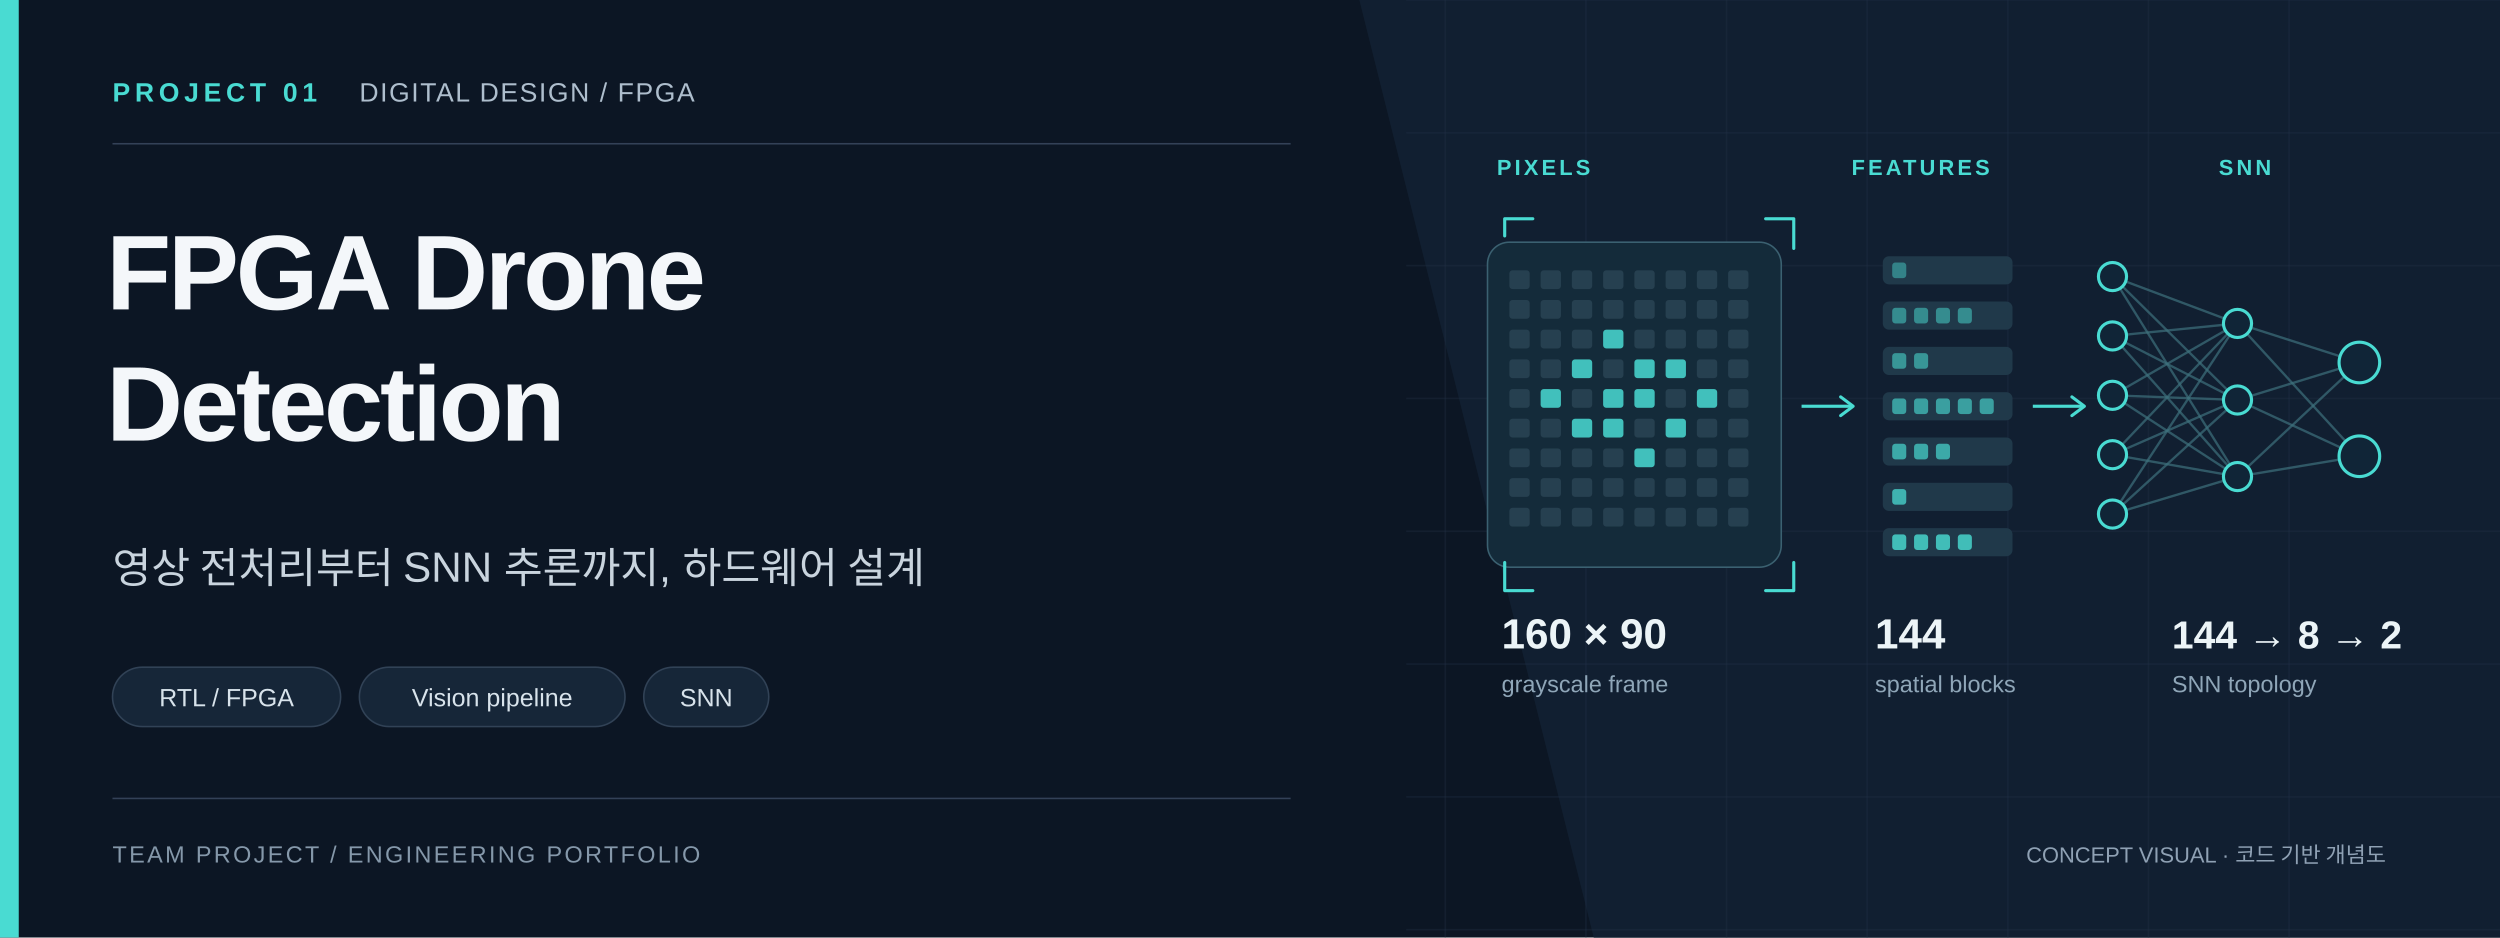
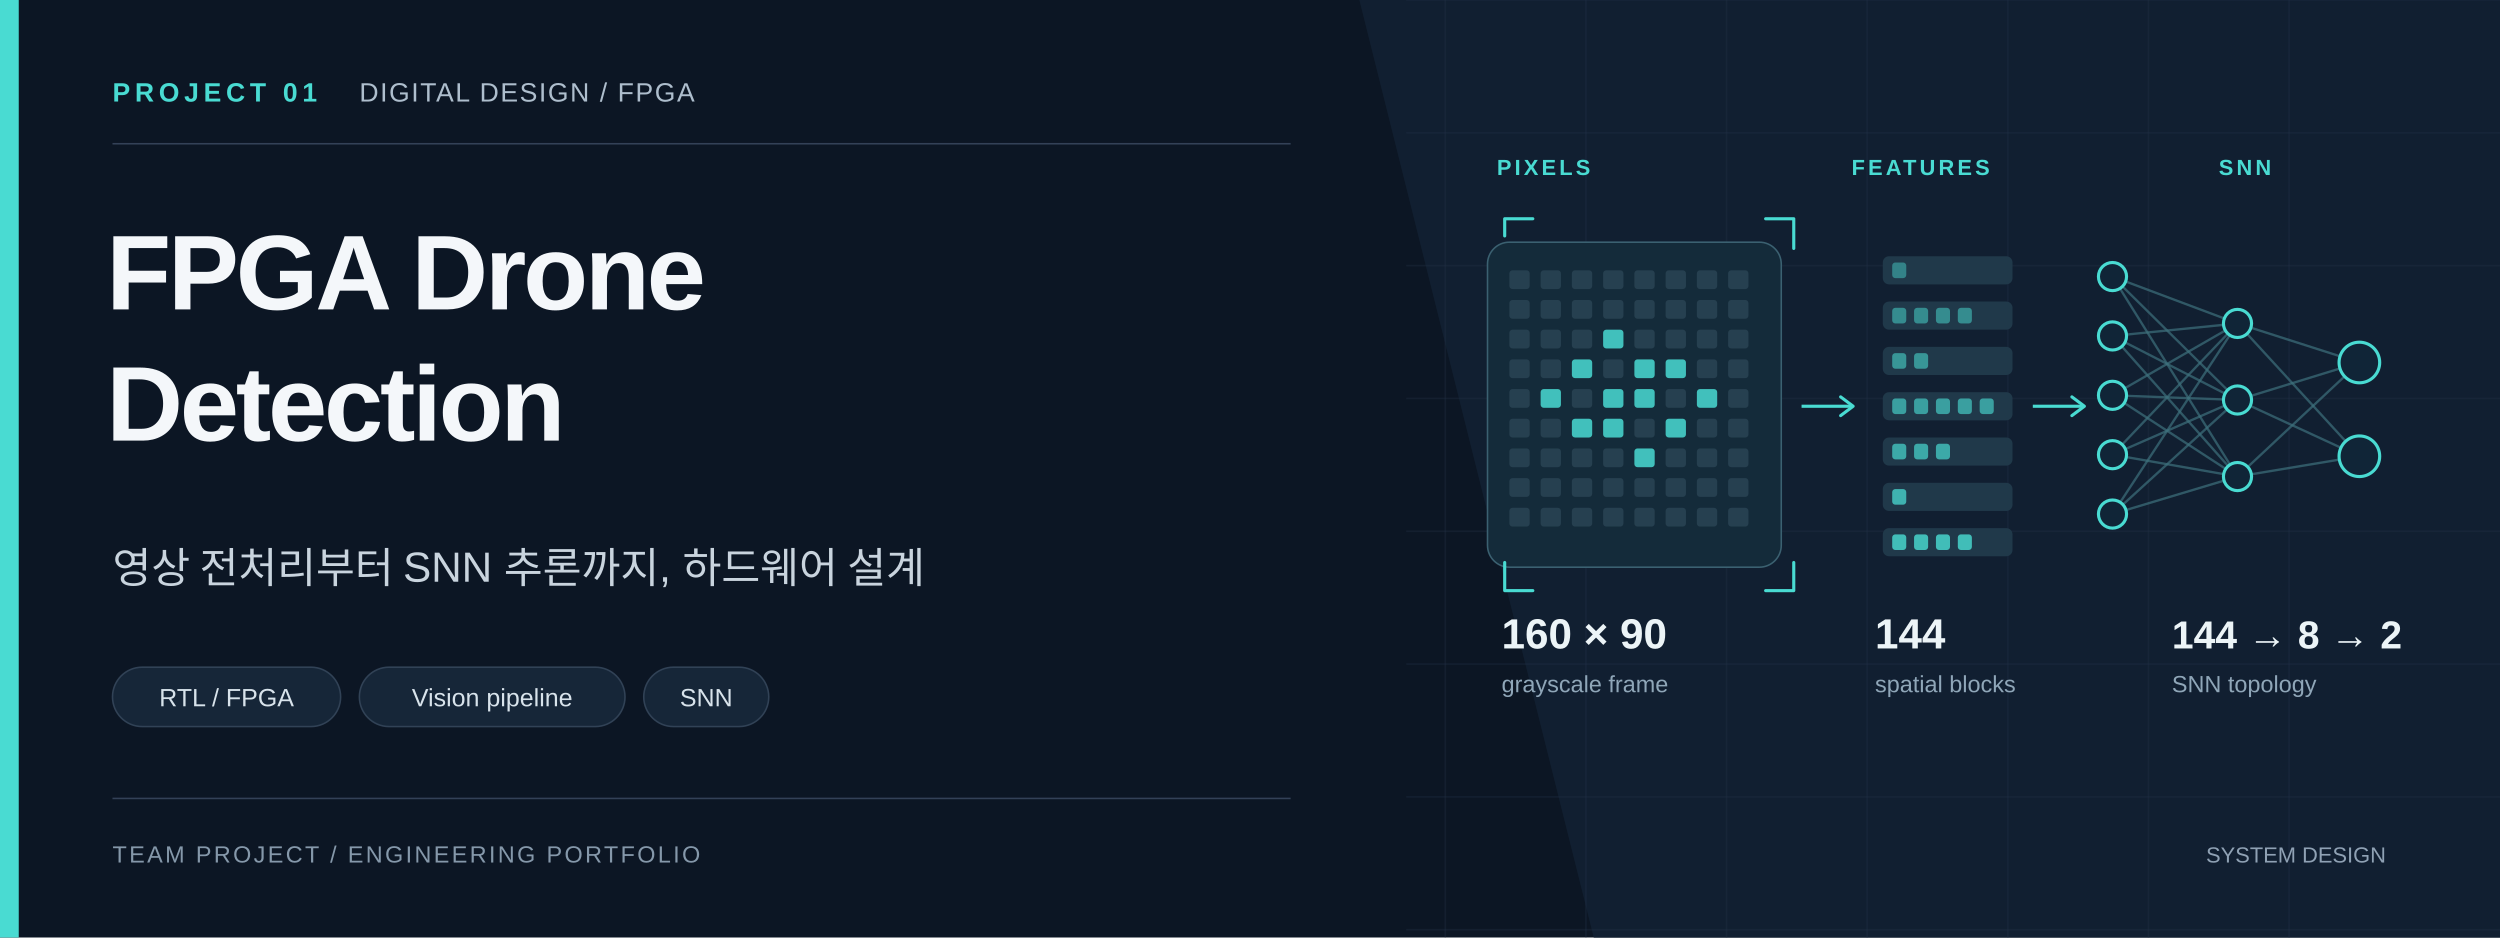
<svg xmlns="http://www.w3.org/2000/svg" width="1600" height="600" viewBox="0 0 1600 600" role="img" aria-labelledby="title desc">
  <rect x="0" y="0" width="1600" height="600" rx="0" fill="#0C1624" opacity="1" />
  <rect x="0" y="0" width="12" height="600" rx="0" fill="#49DBD2" opacity="1" />
  <path d="M 870 0 L 1600 0 L 1600 600 L 1020 600 Z" fill="#111F31" stroke="#152235" stroke-width="0" stroke-linecap="round" stroke-linejoin="round" opacity="1" />
  <line x1="925" y1="0" x2="925" y2="600" stroke="#213046" stroke-width="1" opacity="0.35" />
  <line x1="1015" y1="0" x2="1015" y2="600" stroke="#213046" stroke-width="1" opacity="0.35" />
  <line x1="1105" y1="0" x2="1105" y2="600" stroke="#213046" stroke-width="1" opacity="0.35" />
  <line x1="1195" y1="0" x2="1195" y2="600" stroke="#213046" stroke-width="1" opacity="0.35" />
  <line x1="1285" y1="0" x2="1285" y2="600" stroke="#213046" stroke-width="1" opacity="0.35" />
  <line x1="1375" y1="0" x2="1375" y2="600" stroke="#213046" stroke-width="1" opacity="0.35" />
  <line x1="1465" y1="0" x2="1465" y2="600" stroke="#213046" stroke-width="1" opacity="0.35" />
  <line x1="900" y1="0" x2="1600" y2="0" stroke="#213046" stroke-width="1" opacity="0.35" />
  <line x1="900" y1="85" x2="1600" y2="85" stroke="#213046" stroke-width="1" opacity="0.35" />
  <line x1="900" y1="170" x2="1600" y2="170" stroke="#213046" stroke-width="1" opacity="0.35" />
  <line x1="900" y1="255" x2="1600" y2="255" stroke="#213046" stroke-width="1" opacity="0.35" />
  <line x1="900" y1="340" x2="1600" y2="340" stroke="#213046" stroke-width="1" opacity="0.35" />
  <line x1="900" y1="425" x2="1600" y2="425" stroke="#213046" stroke-width="1" opacity="0.35" />
  <line x1="900" y1="510" x2="1600" y2="510" stroke="#213046" stroke-width="1" opacity="0.35" />
  <line x1="900" y1="595" x2="1600" y2="595" stroke="#213046" stroke-width="1" opacity="0.35" />
  <text x="72" y="65" font-family="'Malgun Gothic','Segoe UI',Arial,sans-serif" font-size="17" fill="#49DBD2" font-weight="700" letter-spacing="3" text-anchor="start">PROJECT 01</text>
  <text x="230" y="65" font-family="'Malgun Gothic','Segoe UI',Arial,sans-serif" font-size="17" fill="#AEBECD" font-weight="500" letter-spacing="1" text-anchor="start">DIGITAL DESIGN / FPGA</text>
  <line x1="72" y1="92" x2="826" y2="92" stroke="#334157" stroke-width="1" opacity="1" />
  <text x="68" y="198" font-family="'Malgun Gothic','Segoe UI',Arial,sans-serif" font-size="68" fill="#F4F7FA" font-weight="700" letter-spacing="-2" text-anchor="start">FPGA Drone</text>
  <text x="68" y="282" font-family="'Malgun Gothic','Segoe UI',Arial,sans-serif" font-size="68" fill="#F4F7FA" font-weight="700" letter-spacing="-2" text-anchor="start">Detection</text>
  <text x="72" y="373" font-family="'Malgun Gothic','Segoe UI',Arial,sans-serif" font-size="27" fill="#C9D4DE" font-weight="400" letter-spacing="0" text-anchor="start">영상 전처리부터 SNN 추론까지, 하드웨어 설계</text>
  <rect x="72" y="427" width="146" height="38" rx="19" fill="#162638" opacity="1" stroke="#314256" stroke-width="1" />
  <text x="145.0" y="452" font-family="'Malgun Gothic','Segoe UI',Arial,sans-serif" font-size="16" fill="#D8E3EB" font-weight="500" letter-spacing="0" text-anchor="middle">RTL / FPGA</text>
  <rect x="230" y="427" width="170" height="38" rx="19" fill="#162638" opacity="1" stroke="#314256" stroke-width="1" />
  <text x="315.0" y="452" font-family="'Malgun Gothic','Segoe UI',Arial,sans-serif" font-size="16" fill="#D8E3EB" font-weight="500" letter-spacing="0" text-anchor="middle">Vision pipeline</text>
  <rect x="412" y="427" width="80" height="38" rx="19" fill="#162638" opacity="1" stroke="#314256" stroke-width="1" />
  <text x="452.0" y="452" font-family="'Malgun Gothic','Segoe UI',Arial,sans-serif" font-size="16" fill="#D8E3EB" font-weight="500" letter-spacing="0" text-anchor="middle">SNN</text>
  <line x1="72" y1="511" x2="826" y2="511" stroke="#334157" stroke-width="1" opacity="1" />
  <text x="72" y="552" font-family="'Malgun Gothic','Segoe UI',Arial,sans-serif" font-size="15" fill="#8598AA" font-weight="500" letter-spacing="1.5" text-anchor="start">TEAM PROJECT  /  ENGINEERING PORTFOLIO</text>
-   <text x="1527" y="552" font-family="'Malgun Gothic','Segoe UI',Arial,sans-serif" font-size="14" fill="#8FA1B4" font-weight="400" letter-spacing="0" text-anchor="end">CONCEPT VISUAL · 코드 기반 개념도</text>
+   <text x="1527" y="552" font-family="'Malgun Gothic','Segoe UI',Arial,sans-serif" font-size="14" fill="#8FA1B4" font-weight="400" letter-spacing="0" text-anchor="end">SYSTEM DESIGN</text>
  <text x="958" y="112" font-family="'Malgun Gothic','Segoe UI',Arial,sans-serif" font-size="14" fill="#49DBD2" font-weight="700" letter-spacing="2" text-anchor="start">PIXELS</text>
  <text x="1185" y="112" font-family="'Malgun Gothic','Segoe UI',Arial,sans-serif" font-size="14" fill="#49DBD2" font-weight="700" letter-spacing="2" text-anchor="start">FEATURES</text>
  <text x="1420" y="112" font-family="'Malgun Gothic','Segoe UI',Arial,sans-serif" font-size="14" fill="#49DBD2" font-weight="700" letter-spacing="2" text-anchor="start">SNN</text>
  <rect x="952" y="155" width="188" height="208" rx="14" fill="#142B3A" opacity="1" stroke="#3B6171" stroke-width="1" />
  <rect x="966" y="173" width="13" height="12" rx="2" fill="#2B4555" opacity="0.8" />
  <rect x="986" y="173" width="13" height="12" rx="2" fill="#2B4555" opacity="0.8" />
  <rect x="1006" y="173" width="13" height="12" rx="2" fill="#2B4555" opacity="0.8" />
  <rect x="1026" y="173" width="13" height="12" rx="2" fill="#2B4555" opacity="0.8" />
  <rect x="1046" y="173" width="13" height="12" rx="2" fill="#2B4555" opacity="0.8" />
  <rect x="1066" y="173" width="13" height="12" rx="2" fill="#2B4555" opacity="0.8" />
  <rect x="1086" y="173" width="13" height="12" rx="2" fill="#2B4555" opacity="0.8" />
  <rect x="1106" y="173" width="13" height="12" rx="2" fill="#2B4555" opacity="0.8" />
  <rect x="966" y="192" width="13" height="12" rx="2" fill="#2B4555" opacity="0.8" />
  <rect x="986" y="192" width="13" height="12" rx="2" fill="#2B4555" opacity="0.8" />
  <rect x="1006" y="192" width="13" height="12" rx="2" fill="#2B4555" opacity="0.8" />
  <rect x="1026" y="192" width="13" height="12" rx="2" fill="#2B4555" opacity="0.8" />
  <rect x="1046" y="192" width="13" height="12" rx="2" fill="#2B4555" opacity="0.8" />
  <rect x="1066" y="192" width="13" height="12" rx="2" fill="#2B4555" opacity="0.8" />
  <rect x="1086" y="192" width="13" height="12" rx="2" fill="#2B4555" opacity="0.8" />
  <rect x="1106" y="192" width="13" height="12" rx="2" fill="#2B4555" opacity="0.8" />
  <rect x="966" y="211" width="13" height="12" rx="2" fill="#2B4555" opacity="0.8" />
  <rect x="986" y="211" width="13" height="12" rx="2" fill="#2B4555" opacity="0.8" />
  <rect x="1006" y="211" width="13" height="12" rx="2" fill="#2B4555" opacity="0.8" />
  <rect x="1026" y="211" width="13" height="12" rx="2" fill="#49DBD2" opacity="0.85" />
  <rect x="1046" y="211" width="13" height="12" rx="2" fill="#2B4555" opacity="0.8" />
  <rect x="1066" y="211" width="13" height="12" rx="2" fill="#2B4555" opacity="0.8" />
  <rect x="1086" y="211" width="13" height="12" rx="2" fill="#2B4555" opacity="0.8" />
  <rect x="1106" y="211" width="13" height="12" rx="2" fill="#2B4555" opacity="0.8" />
  <rect x="966" y="230" width="13" height="12" rx="2" fill="#2B4555" opacity="0.8" />
  <rect x="986" y="230" width="13" height="12" rx="2" fill="#2B4555" opacity="0.8" />
  <rect x="1006" y="230" width="13" height="12" rx="2" fill="#49DBD2" opacity="0.85" />
  <rect x="1026" y="230" width="13" height="12" rx="2" fill="#2B4555" opacity="0.8" />
  <rect x="1046" y="230" width="13" height="12" rx="2" fill="#49DBD2" opacity="0.85" />
  <rect x="1066" y="230" width="13" height="12" rx="2" fill="#49DBD2" opacity="0.85" />
  <rect x="1086" y="230" width="13" height="12" rx="2" fill="#2B4555" opacity="0.8" />
  <rect x="1106" y="230" width="13" height="12" rx="2" fill="#2B4555" opacity="0.8" />
  <rect x="966" y="249" width="13" height="12" rx="2" fill="#2B4555" opacity="0.8" />
  <rect x="986" y="249" width="13" height="12" rx="2" fill="#49DBD2" opacity="0.85" />
  <rect x="1006" y="249" width="13" height="12" rx="2" fill="#2B4555" opacity="0.8" />
  <rect x="1026" y="249" width="13" height="12" rx="2" fill="#49DBD2" opacity="0.85" />
  <rect x="1046" y="249" width="13" height="12" rx="2" fill="#49DBD2" opacity="0.85" />
  <rect x="1066" y="249" width="13" height="12" rx="2" fill="#2B4555" opacity="0.8" />
  <rect x="1086" y="249" width="13" height="12" rx="2" fill="#49DBD2" opacity="0.85" />
  <rect x="1106" y="249" width="13" height="12" rx="2" fill="#2B4555" opacity="0.8" />
  <rect x="966" y="268" width="13" height="12" rx="2" fill="#2B4555" opacity="0.8" />
  <rect x="986" y="268" width="13" height="12" rx="2" fill="#2B4555" opacity="0.8" />
  <rect x="1006" y="268" width="13" height="12" rx="2" fill="#49DBD2" opacity="0.85" />
  <rect x="1026" y="268" width="13" height="12" rx="2" fill="#49DBD2" opacity="0.85" />
  <rect x="1046" y="268" width="13" height="12" rx="2" fill="#2B4555" opacity="0.8" />
  <rect x="1066" y="268" width="13" height="12" rx="2" fill="#49DBD2" opacity="0.85" />
  <rect x="1086" y="268" width="13" height="12" rx="2" fill="#2B4555" opacity="0.8" />
  <rect x="1106" y="268" width="13" height="12" rx="2" fill="#2B4555" opacity="0.8" />
  <rect x="966" y="287" width="13" height="12" rx="2" fill="#2B4555" opacity="0.8" />
  <rect x="986" y="287" width="13" height="12" rx="2" fill="#2B4555" opacity="0.8" />
  <rect x="1006" y="287" width="13" height="12" rx="2" fill="#2B4555" opacity="0.8" />
  <rect x="1026" y="287" width="13" height="12" rx="2" fill="#2B4555" opacity="0.8" />
  <rect x="1046" y="287" width="13" height="12" rx="2" fill="#49DBD2" opacity="0.85" />
  <rect x="1066" y="287" width="13" height="12" rx="2" fill="#2B4555" opacity="0.8" />
  <rect x="1086" y="287" width="13" height="12" rx="2" fill="#2B4555" opacity="0.8" />
  <rect x="1106" y="287" width="13" height="12" rx="2" fill="#2B4555" opacity="0.8" />
  <rect x="966" y="306" width="13" height="12" rx="2" fill="#2B4555" opacity="0.8" />
  <rect x="986" y="306" width="13" height="12" rx="2" fill="#2B4555" opacity="0.8" />
  <rect x="1006" y="306" width="13" height="12" rx="2" fill="#2B4555" opacity="0.8" />
  <rect x="1026" y="306" width="13" height="12" rx="2" fill="#2B4555" opacity="0.8" />
  <rect x="1046" y="306" width="13" height="12" rx="2" fill="#2B4555" opacity="0.8" />
  <rect x="1066" y="306" width="13" height="12" rx="2" fill="#2B4555" opacity="0.8" />
  <rect x="1086" y="306" width="13" height="12" rx="2" fill="#2B4555" opacity="0.8" />
  <rect x="1106" y="306" width="13" height="12" rx="2" fill="#2B4555" opacity="0.8" />
  <rect x="966" y="325" width="13" height="12" rx="2" fill="#2B4555" opacity="0.8" />
  <rect x="986" y="325" width="13" height="12" rx="2" fill="#2B4555" opacity="0.8" />
  <rect x="1006" y="325" width="13" height="12" rx="2" fill="#2B4555" opacity="0.8" />
  <rect x="1026" y="325" width="13" height="12" rx="2" fill="#2B4555" opacity="0.8" />
  <rect x="1046" y="325" width="13" height="12" rx="2" fill="#2B4555" opacity="0.8" />
  <rect x="1066" y="325" width="13" height="12" rx="2" fill="#2B4555" opacity="0.8" />
  <rect x="1086" y="325" width="13" height="12" rx="2" fill="#2B4555" opacity="0.8" />
  <rect x="1106" y="325" width="13" height="12" rx="2" fill="#2B4555" opacity="0.8" />
  <path d="M 963 151 V 140 H 981 M 1130 140 H 1148 V 159 M 1148 360 V 378 H 1130 M 981 378 H 963 V 360" fill="none" stroke="#49DBD2" stroke-width="2" stroke-linecap="round" stroke-linejoin="round" opacity="1" />
  <line x1="1153" y1="260" x2="1185" y2="260" stroke="#49DBD2" stroke-width="2" opacity="1" />
  <path d="M 1178 254 L 1186 260 L 1178 266" fill="none" stroke="#49DBD2" stroke-width="2" stroke-linecap="round" stroke-linejoin="round" opacity="1" />
  <rect x="1205" y="164" width="83" height="18" rx="4" fill="#20394A" opacity="1" />
  <rect x="1211" y="168" width="9" height="10" rx="2" fill="#49DBD2" opacity="0.45" />
  <rect x="1205" y="193" width="83" height="18" rx="4" fill="#20394A" opacity="1" />
  <rect x="1211" y="197" width="9" height="10" rx="2" fill="#49DBD2" opacity="0.51" />
  <rect x="1225" y="197" width="9" height="10" rx="2" fill="#49DBD2" opacity="0.51" />
  <rect x="1239" y="197" width="9" height="10" rx="2" fill="#49DBD2" opacity="0.51" />
  <rect x="1253" y="197" width="9" height="10" rx="2" fill="#49DBD2" opacity="0.51" />
  <rect x="1205" y="222" width="83" height="18" rx="4" fill="#20394A" opacity="1" />
  <rect x="1211" y="226" width="9" height="10" rx="2" fill="#49DBD2" opacity="0.57" />
  <rect x="1225" y="226" width="9" height="10" rx="2" fill="#49DBD2" opacity="0.57" />
  <rect x="1205" y="251" width="83" height="18" rx="4" fill="#20394A" opacity="1" />
  <rect x="1211" y="255" width="9" height="10" rx="2" fill="#49DBD2" opacity="0.63" />
  <rect x="1225" y="255" width="9" height="10" rx="2" fill="#49DBD2" opacity="0.63" />
  <rect x="1239" y="255" width="9" height="10" rx="2" fill="#49DBD2" opacity="0.63" />
  <rect x="1253" y="255" width="9" height="10" rx="2" fill="#49DBD2" opacity="0.63" />
  <rect x="1267" y="255" width="9" height="10" rx="2" fill="#49DBD2" opacity="0.63" />
  <rect x="1205" y="280" width="83" height="18" rx="4" fill="#20394A" opacity="1" />
  <rect x="1211" y="284" width="9" height="10" rx="2" fill="#49DBD2" opacity="0.69" />
  <rect x="1225" y="284" width="9" height="10" rx="2" fill="#49DBD2" opacity="0.69" />
  <rect x="1239" y="284" width="9" height="10" rx="2" fill="#49DBD2" opacity="0.69" />
  <rect x="1205" y="309" width="83" height="18" rx="4" fill="#20394A" opacity="1" />
  <rect x="1211" y="313" width="9" height="10" rx="2" fill="#49DBD2" opacity="0.75" />
  <rect x="1205" y="338" width="83" height="18" rx="4" fill="#20394A" opacity="1" />
  <rect x="1211" y="342" width="9" height="10" rx="2" fill="#49DBD2" opacity="0.81" />
  <rect x="1225" y="342" width="9" height="10" rx="2" fill="#49DBD2" opacity="0.81" />
  <rect x="1239" y="342" width="9" height="10" rx="2" fill="#49DBD2" opacity="0.81" />
  <rect x="1253" y="342" width="9" height="10" rx="2" fill="#49DBD2" opacity="0.81" />
  <line x1="1301" y1="260" x2="1333" y2="260" stroke="#49DBD2" stroke-width="2" opacity="1" />
  <path d="M 1326 254 L 1334 260 L 1326 266" fill="none" stroke="#49DBD2" stroke-width="2" stroke-linecap="round" stroke-linejoin="round" opacity="1" />
  <line x1="1352" y1="177" x2="1432" y2="207" stroke="#3D707C" stroke-width="1.5" opacity="0.7" />
  <line x1="1352" y1="177" x2="1432" y2="256" stroke="#3D707C" stroke-width="1.5" opacity="0.7" />
  <line x1="1352" y1="177" x2="1432" y2="305" stroke="#3D707C" stroke-width="1.5" opacity="0.7" />
  <line x1="1352" y1="215" x2="1432" y2="207" stroke="#3D707C" stroke-width="1.5" opacity="0.7" />
  <line x1="1352" y1="215" x2="1432" y2="256" stroke="#3D707C" stroke-width="1.5" opacity="0.7" />
  <line x1="1352" y1="215" x2="1432" y2="305" stroke="#3D707C" stroke-width="1.5" opacity="0.7" />
  <line x1="1352" y1="253" x2="1432" y2="207" stroke="#3D707C" stroke-width="1.5" opacity="0.7" />
  <line x1="1352" y1="253" x2="1432" y2="256" stroke="#3D707C" stroke-width="1.5" opacity="0.7" />
  <line x1="1352" y1="253" x2="1432" y2="305" stroke="#3D707C" stroke-width="1.5" opacity="0.7" />
  <line x1="1352" y1="291" x2="1432" y2="207" stroke="#3D707C" stroke-width="1.5" opacity="0.7" />
  <line x1="1352" y1="291" x2="1432" y2="256" stroke="#3D707C" stroke-width="1.5" opacity="0.7" />
  <line x1="1352" y1="291" x2="1432" y2="305" stroke="#3D707C" stroke-width="1.5" opacity="0.7" />
  <line x1="1352" y1="329" x2="1432" y2="207" stroke="#3D707C" stroke-width="1.5" opacity="0.7" />
  <line x1="1352" y1="329" x2="1432" y2="256" stroke="#3D707C" stroke-width="1.5" opacity="0.7" />
  <line x1="1352" y1="329" x2="1432" y2="305" stroke="#3D707C" stroke-width="1.5" opacity="0.7" />
  <line x1="1432" y1="207" x2="1510" y2="232" stroke="#3D707C" stroke-width="1.5" opacity="0.7" />
  <line x1="1432" y1="207" x2="1510" y2="292" stroke="#3D707C" stroke-width="1.5" opacity="0.7" />
  <line x1="1432" y1="256" x2="1510" y2="232" stroke="#3D707C" stroke-width="1.5" opacity="0.7" />
  <line x1="1432" y1="256" x2="1510" y2="292" stroke="#3D707C" stroke-width="1.5" opacity="0.7" />
  <line x1="1432" y1="305" x2="1510" y2="232" stroke="#3D707C" stroke-width="1.5" opacity="0.7" />
  <line x1="1432" y1="305" x2="1510" y2="292" stroke="#3D707C" stroke-width="1.5" opacity="0.7" />
  <circle cx="1352" cy="177" r="9" fill="#102537" opacity="1" stroke="#49DBD2" stroke-width="2" />
  <circle cx="1352" cy="215" r="9" fill="#102537" opacity="1" stroke="#49DBD2" stroke-width="2" />
  <circle cx="1352" cy="253" r="9" fill="#102537" opacity="1" stroke="#49DBD2" stroke-width="2" />
  <circle cx="1352" cy="291" r="9" fill="#102537" opacity="1" stroke="#49DBD2" stroke-width="2" />
  <circle cx="1352" cy="329" r="9" fill="#102537" opacity="1" stroke="#49DBD2" stroke-width="2" />
  <circle cx="1432" cy="207" r="9" fill="#102537" opacity="1" stroke="#49DBD2" stroke-width="2" />
  <circle cx="1432" cy="256" r="9" fill="#102537" opacity="1" stroke="#49DBD2" stroke-width="2" />
  <circle cx="1432" cy="305" r="9" fill="#102537" opacity="1" stroke="#49DBD2" stroke-width="2" />
  <circle cx="1510" cy="232" r="13" fill="#102537" opacity="1" stroke="#49DBD2" stroke-width="2" />
  <circle cx="1510" cy="292" r="13" fill="#102537" opacity="1" stroke="#49DBD2" stroke-width="2" />
  <text x="961" y="415" font-family="'Malgun Gothic','Segoe UI',Arial,sans-serif" font-size="27" fill="#ECF4F7" font-weight="600" letter-spacing="0" text-anchor="start">160 × 90</text>
  <text x="961" y="443" font-family="'Malgun Gothic','Segoe UI',Arial,sans-serif" font-size="15" fill="#8FA6B8" font-weight="400" letter-spacing="0" text-anchor="start">grayscale frame</text>
  <text x="1200" y="415" font-family="'Malgun Gothic','Segoe UI',Arial,sans-serif" font-size="27" fill="#ECF4F7" font-weight="600" letter-spacing="0" text-anchor="start">144</text>
  <text x="1200" y="443" font-family="'Malgun Gothic','Segoe UI',Arial,sans-serif" font-size="15" fill="#8FA6B8" font-weight="400" letter-spacing="0" text-anchor="start">spatial blocks</text>
  <text x="1390" y="415" font-family="'Malgun Gothic','Segoe UI',Arial,sans-serif" font-size="25" fill="#ECF4F7" font-weight="600" letter-spacing="0" text-anchor="start">144 → 8 → 2</text>
  <text x="1390" y="443" font-family="'Malgun Gothic','Segoe UI',Arial,sans-serif" font-size="15" fill="#8FA6B8" font-weight="400" letter-spacing="0" text-anchor="start">SNN topology</text>
</svg>
